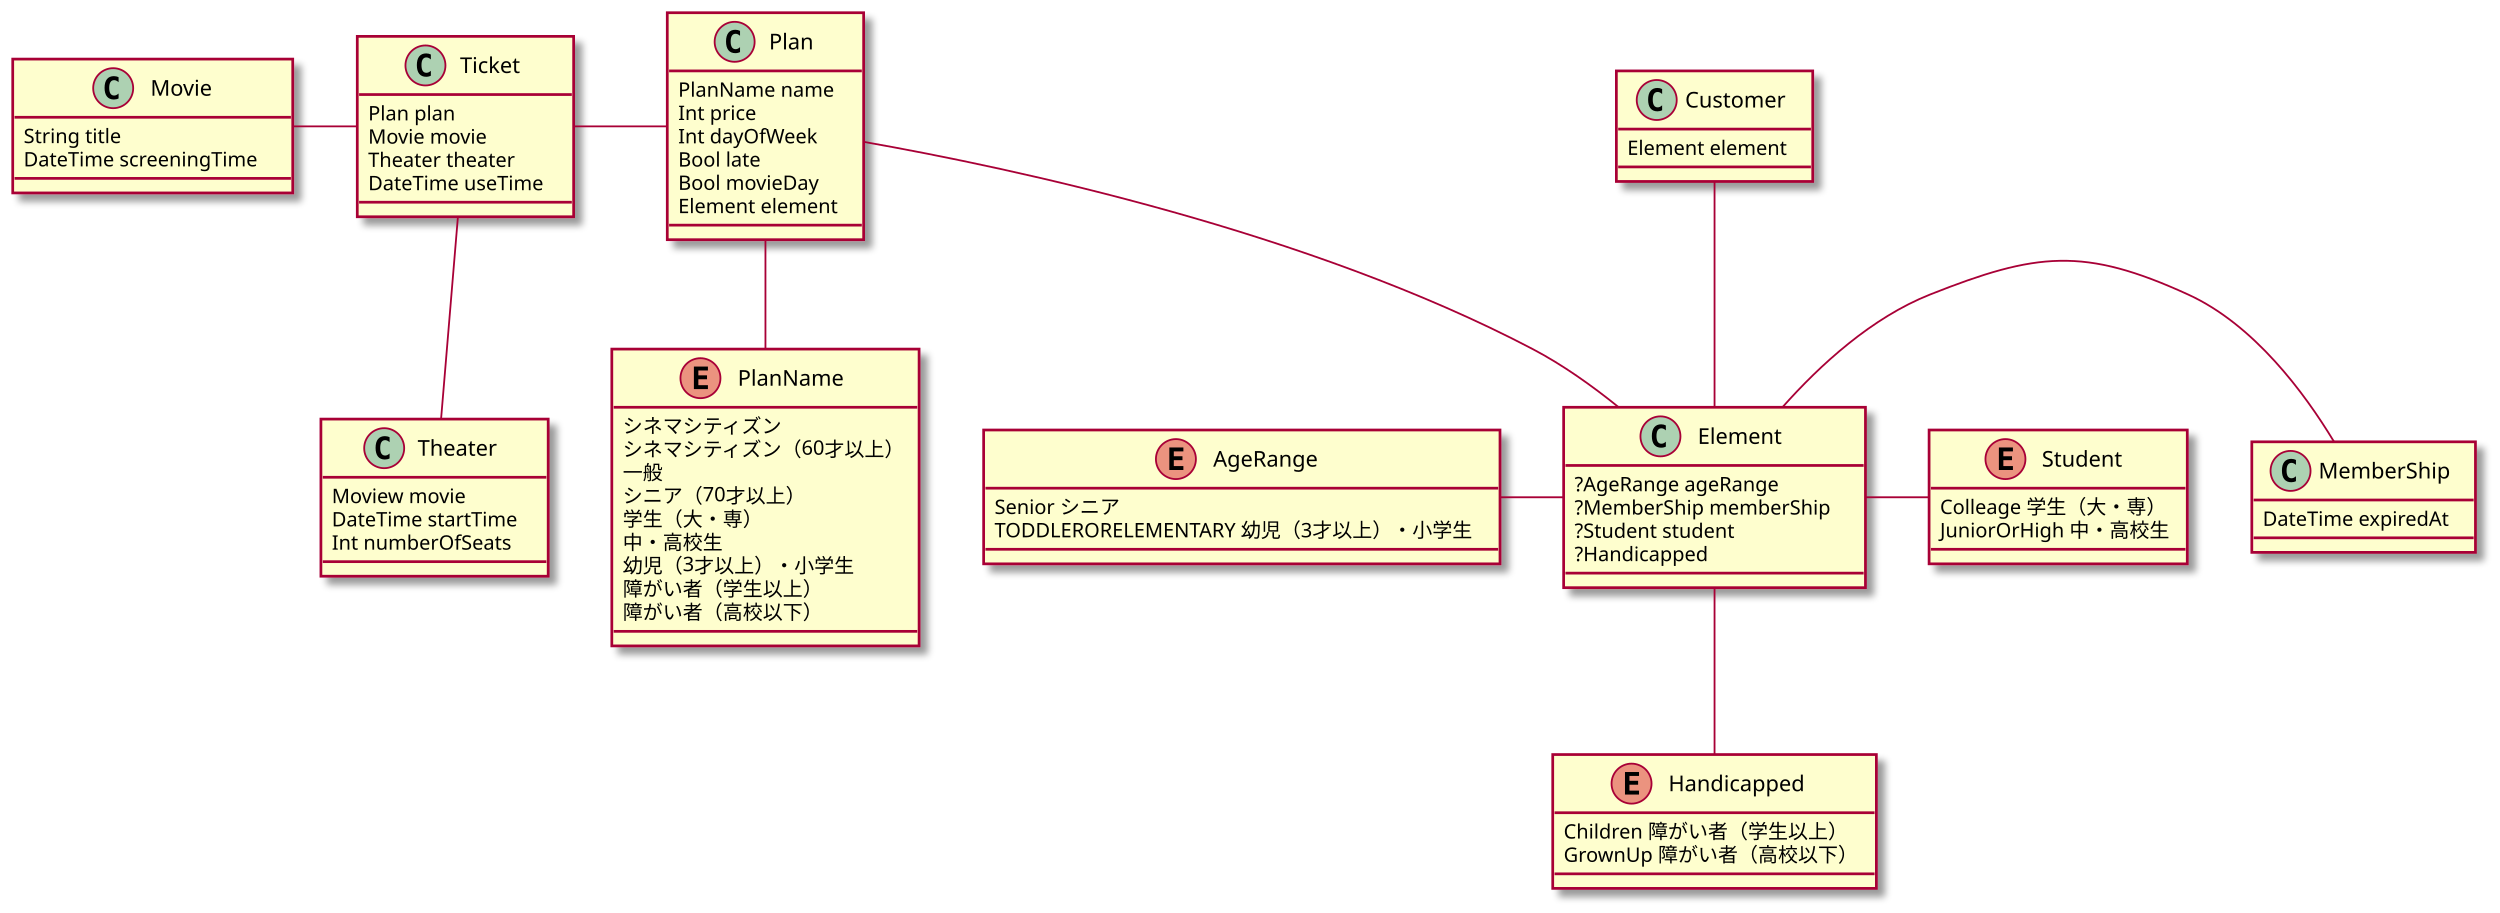
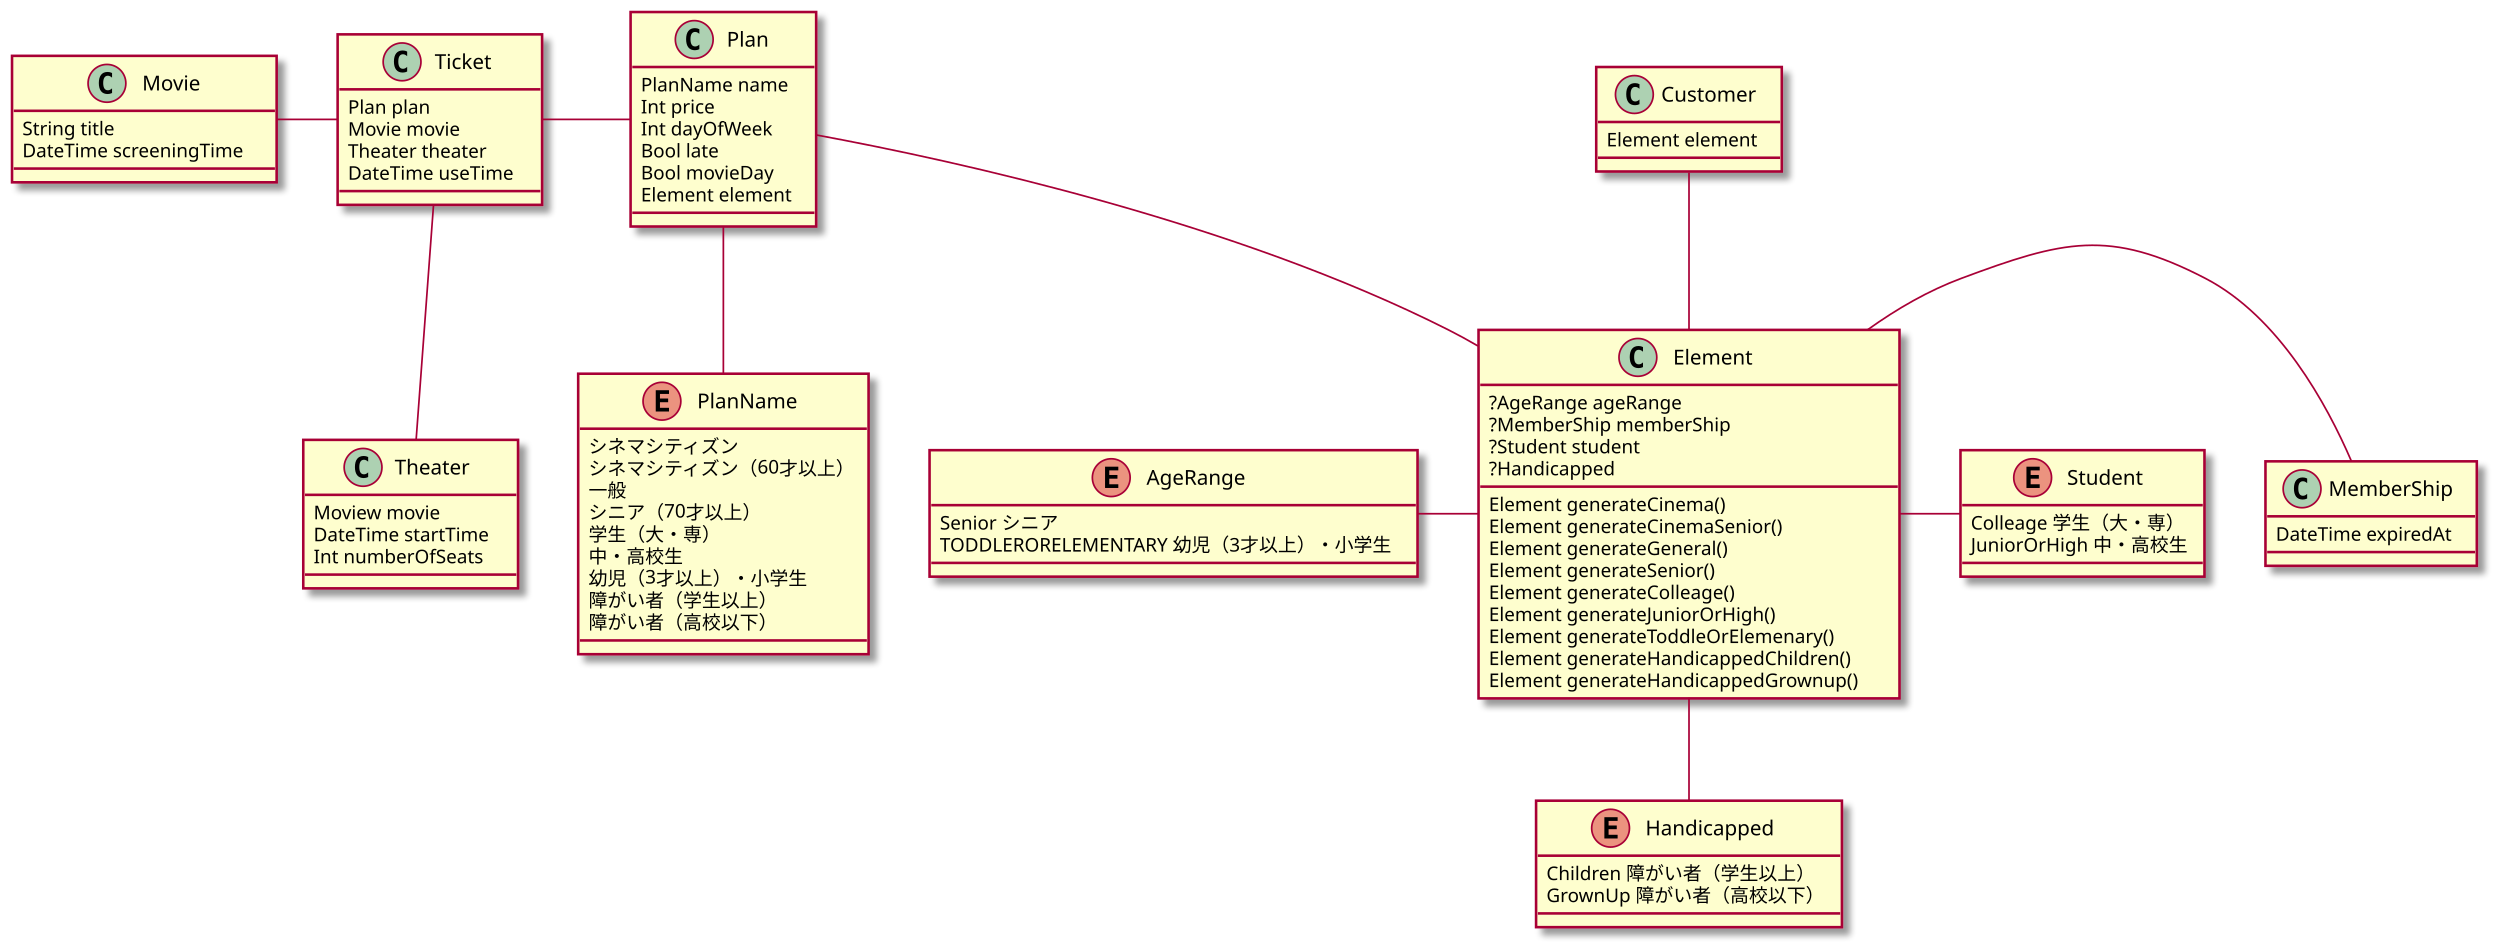
- <svg xmlns="http://www.w3.org/2000/svg" contentScriptType="application/ecmascript" contentStyleType="text/css" height="502px" preserveAspectRatio="none" style="width:1375px;height:502px;" version="1.1" viewBox="0 0 1375 502" width="1375px" zoomAndPan="magnify">
+ <svg xmlns="http://www.w3.org/2000/svg" contentScriptType="application/ecmascript" contentStyleType="text/css" height="553px" preserveAspectRatio="none" style="width:1455px;height:553px;" version="1.1" viewBox="0 0 1455 553" width="1455px" zoomAndPan="magnify">
  <defs>
-     <filter height="300%" id="f1fi22eynh4a0k" width="300%" x="-1" y="-1">
+     <filter height="300%" id="f11putwzhtrc0" width="300%" x="-1" y="-1">
      <feGaussianBlur result="blurOut" stdDeviation="2.0" />
      <feColorMatrix in="blurOut" result="blurOut2" type="matrix" values="0 0 0 0 0 0 0 0 0 0 0 0 0 0 0 0 0 0 .4 0" />
      <feOffset dx="4.0" dy="4.0" in="blurOut2" result="blurOut3" />
      <feBlend in="SourceGraphic" in2="blurOut3" mode="normal" />
    </filter>
  </defs>
  <g>
-     <rect codeLine="1" fill="#FEFECE" filter="url(#f1fi22eynh4a0k)" height="99.219" id="Ticket" style="stroke:#A80036;stroke-width:1.5;" width="119" x="196.5" y="20" />
+     <rect codeLine="1" fill="#FEFECE" filter="url(#f11putwzhtrc0)" height="99.219" id="Ticket" style="stroke:#A80036;stroke-width:1.5;" width="119" x="196.5" y="20" />
    <ellipse cx="234" cy="36" fill="#ADD1B2" rx="11" ry="11" style="stroke:#A80036;stroke-width:1.0;" />
    <path d="M236.969,41.641 Q236.391,41.938 235.75,42.078 Q235.109,42.234 234.406,42.234 Q231.906,42.234 230.578,40.594 Q229.266,38.938 229.266,35.812 Q229.266,32.688 230.578,31.031 Q231.906,29.375 234.406,29.375 Q235.109,29.375 235.75,29.531 Q236.406,29.688 236.969,29.984 L236.969,32.703 Q236.344,32.125 235.75,31.859 Q235.156,31.578 234.531,31.578 Q233.188,31.578 232.5,32.656 Q231.812,33.719 231.812,35.812 Q231.812,37.906 232.5,38.984 Q233.188,40.047 234.531,40.047 Q235.156,40.047 235.75,39.781 Q236.344,39.5 236.969,38.922 L236.969,41.641 Z " fill="#000000" />
    <text fill="#000000" font-family="sans-serif" font-size="12" lengthAdjust="spacing" textLength="37" x="253" y="40.154">Ticket</text>
    <line style="stroke:#A80036;stroke-width:1.5;" x1="197.5" x2="314.5" y1="52" y2="52" />
    <text fill="#000000" font-family="sans-serif" font-size="11" lengthAdjust="spacing" textLength="52" x="202.5" y="66.21">Plan plan</text>
    <text fill="#000000" font-family="sans-serif" font-size="11" lengthAdjust="spacing" textLength="70" x="202.5" y="79.015">Movie movie</text>
    <text fill="#000000" font-family="sans-serif" font-size="11" lengthAdjust="spacing" textLength="89" x="202.5" y="91.82">Theater theater</text>
    <text fill="#000000" font-family="sans-serif" font-size="11" lengthAdjust="spacing" textLength="107" x="202.5" y="104.624">DateTime useTime</text>
    <line style="stroke:#A80036;stroke-width:1.5;" x1="197.5" x2="314.5" y1="111.219" y2="111.219" />
-     <rect codeLine="8" fill="#FEFECE" filter="url(#f1fi22eynh4a0k)" height="73.609" id="Movie" style="stroke:#A80036;stroke-width:1.5;" width="154" x="7" y="32.5" />
+     <rect codeLine="8" fill="#FEFECE" filter="url(#f11putwzhtrc0)" height="73.609" id="Movie" style="stroke:#A80036;stroke-width:1.5;" width="154" x="7" y="32.5" />
    <ellipse cx="62.25" cy="48.5" fill="#ADD1B2" rx="11" ry="11" style="stroke:#A80036;stroke-width:1.0;" />
    <path d="M65.219,54.141 Q64.641,54.438 64,54.578 Q63.359,54.734 62.656,54.734 Q60.156,54.734 58.828,53.094 Q57.516,51.438 57.516,48.312 Q57.516,45.188 58.828,43.531 Q60.156,41.875 62.656,41.875 Q63.359,41.875 64,42.031 Q64.656,42.188 65.219,42.484 L65.219,45.203 Q64.594,44.625 64,44.359 Q63.406,44.078 62.781,44.078 Q61.438,44.078 60.75,45.156 Q60.062,46.219 60.062,48.312 Q60.062,50.406 60.75,51.484 Q61.438,52.547 62.781,52.547 Q63.406,52.547 64,52.281 Q64.594,52 65.219,51.422 L65.219,54.141 Z " fill="#000000" />
    <text fill="#000000" font-family="sans-serif" font-size="12" lengthAdjust="spacing" textLength="35" x="82.75" y="52.654">Movie</text>
    <line style="stroke:#A80036;stroke-width:1.5;" x1="8" x2="160" y1="64.5" y2="64.5" />
    <text fill="#000000" font-family="sans-serif" font-size="11" lengthAdjust="spacing" textLength="59" x="13" y="78.71">String title</text>
    <text fill="#000000" font-family="sans-serif" font-size="11" lengthAdjust="spacing" textLength="142" x="13" y="91.515">DateTime screeningTime</text>
    <line style="stroke:#A80036;stroke-width:1.5;" x1="8" x2="160" y1="98.109" y2="98.109" />
-     <rect codeLine="13" fill="#FEFECE" filter="url(#f1fi22eynh4a0k)" height="86.414" id="Theater" style="stroke:#A80036;stroke-width:1.5;" width="125" x="176.5" y="230.5" />
-     <ellipse cx="211.3" cy="246.5" fill="#ADD1B2" rx="11" ry="11" style="stroke:#A80036;stroke-width:1.0;" />
-     <path d="M214.269,252.141 Q213.691,252.438 213.05,252.578 Q212.409,252.734 211.706,252.734 Q209.206,252.734 207.878,251.094 Q206.566,249.438 206.566,246.312 Q206.566,243.188 207.878,241.531 Q209.206,239.875 211.706,239.875 Q212.409,239.875 213.05,240.031 Q213.706,240.188 214.269,240.484 L214.269,243.203 Q213.644,242.625 213.05,242.359 Q212.456,242.078 211.831,242.078 Q210.488,242.078 209.8,243.156 Q209.113,244.219 209.113,246.312 Q209.113,248.406 209.8,249.484 Q210.488,250.547 211.831,250.547 Q212.456,250.547 213.05,250.281 Q213.644,250 214.269,249.422 L214.269,252.141 Z " fill="#000000" />
-     <text fill="#000000" font-family="sans-serif" font-size="12" lengthAdjust="spacing" textLength="49" x="229.7" y="250.654">Theater</text>
-     <line style="stroke:#A80036;stroke-width:1.5;" x1="177.5" x2="300.5" y1="262.5" y2="262.5" />
-     <text fill="#000000" font-family="sans-serif" font-size="11" lengthAdjust="spacing" textLength="79" x="182.5" y="276.71">Moview movie</text>
-     <text fill="#000000" font-family="sans-serif" font-size="11" lengthAdjust="spacing" textLength="113" x="182.5" y="289.515">DateTime startTime</text>
-     <text fill="#000000" font-family="sans-serif" font-size="11" lengthAdjust="spacing" textLength="108" x="182.5" y="302.32">Int numberOfSeats</text>
-     <line style="stroke:#A80036;stroke-width:1.5;" x1="177.5" x2="300.5" y1="308.914" y2="308.914" />
-     <rect codeLine="19" fill="#FEFECE" filter="url(#f1fi22eynh4a0k)" height="99.219" id="Element" style="stroke:#A80036;stroke-width:1.5;" width="166" x="860" y="224" />
-     <ellipse cx="913.25" cy="240" fill="#ADD1B2" rx="11" ry="11" style="stroke:#A80036;stroke-width:1.0;" />
-     <path d="M916.219,245.641 Q915.641,245.938 915,246.078 Q914.359,246.234 913.656,246.234 Q911.156,246.234 909.828,244.594 Q908.516,242.938 908.516,239.812 Q908.516,236.688 909.828,235.031 Q911.156,233.375 913.656,233.375 Q914.359,233.375 915,233.531 Q915.656,233.688 916.219,233.984 L916.219,236.703 Q915.594,236.125 915,235.859 Q914.406,235.578 913.781,235.578 Q912.438,235.578 911.75,236.656 Q911.062,237.719 911.062,239.812 Q911.062,241.906 911.75,242.984 Q912.438,244.047 913.781,244.047 Q914.406,244.047 915,243.781 Q915.594,243.5 916.219,242.922 L916.219,245.641 Z " fill="#000000" />
-     <text fill="#000000" font-family="sans-serif" font-size="12" lengthAdjust="spacing" textLength="51" x="933.75" y="244.154">Element</text>
-     <line style="stroke:#A80036;stroke-width:1.5;" x1="861" x2="1025" y1="256" y2="256" />
-     <text fill="#000000" font-family="sans-serif" font-size="11" lengthAdjust="spacing" textLength="122" x="866" y="270.21">?AgeRange ageRange</text>
-     <text fill="#000000" font-family="sans-serif" font-size="11" lengthAdjust="spacing" textLength="154" x="866" y="283.015">?MemberShip memberShip</text>
-     <text fill="#000000" font-family="sans-serif" font-size="11" lengthAdjust="spacing" textLength="97" x="866" y="295.82">?Student student</text>
-     <text fill="#000000" font-family="sans-serif" font-size="11" lengthAdjust="spacing" textLength="79" x="866" y="308.625">?Handicapped</text>
-     <line style="stroke:#A80036;stroke-width:1.5;" x1="861" x2="1025" y1="315.219" y2="315.219" />
-     <rect codeLine="26" fill="#FEFECE" filter="url(#f1fi22eynh4a0k)" height="60.805" id="MemberShip" style="stroke:#A80036;stroke-width:1.5;" width="123" x="1238.5" y="243" />
-     <ellipse cx="1259.8" cy="259" fill="#ADD1B2" rx="11" ry="11" style="stroke:#A80036;stroke-width:1.0;" />
-     <path d="M1262.769,264.641 Q1262.191,264.938 1261.55,265.078 Q1260.909,265.234 1260.206,265.234 Q1257.706,265.234 1256.378,263.594 Q1255.066,261.938 1255.066,258.812 Q1255.066,255.688 1256.378,254.031 Q1257.706,252.375 1260.206,252.375 Q1260.909,252.375 1261.55,252.531 Q1262.206,252.688 1262.769,252.984 L1262.769,255.703 Q1262.144,255.125 1261.55,254.859 Q1260.956,254.578 1260.331,254.578 Q1258.987,254.578 1258.3,255.656 Q1257.612,256.719 1257.612,258.812 Q1257.612,260.906 1258.3,261.984 Q1258.987,263.047 1260.331,263.047 Q1260.956,263.047 1261.55,262.781 Q1262.144,262.5 1262.769,261.922 L1262.769,264.641 Z " fill="#000000" />
-     <text fill="#000000" font-family="sans-serif" font-size="12" lengthAdjust="spacing" textLength="77" x="1275.2" y="263.154">MemberShip</text>
-     <line style="stroke:#A80036;stroke-width:1.5;" x1="1239.5" x2="1360.5" y1="275" y2="275" />
-     <text fill="#000000" font-family="sans-serif" font-size="11" lengthAdjust="spacing" textLength="111" x="1244.5" y="289.21">DateTime expiredAt</text>
-     <line style="stroke:#A80036;stroke-width:1.5;" x1="1239.5" x2="1360.5" y1="295.805" y2="295.805" />
-     <rect codeLine="30" fill="#FEFECE" filter="url(#f1fi22eynh4a0k)" height="73.609" id="Student" style="stroke:#A80036;stroke-width:1.5;" width="142" x="1061" y="236.5" />
-     <ellipse cx="1103" cy="252.5" fill="#EB937F" rx="11" ry="11" style="stroke:#A80036;stroke-width:1.0;" />
-     <path d="M1107.109,258.5 L1099.391,258.5 L1099.391,246.109 L1107.109,246.109 L1107.109,248.266 L1101.844,248.266 L1101.844,250.938 L1106.609,250.938 L1106.609,253.094 L1101.844,253.094 L1101.844,256.344 L1107.109,256.344 L1107.109,258.5 Z " fill="#000000" />
-     <text fill="#000000" font-family="sans-serif" font-size="12" lengthAdjust="spacing" textLength="50" x="1123" y="256.654">Student</text>
-     <line style="stroke:#A80036;stroke-width:1.5;" x1="1062" x2="1202" y1="268.5" y2="268.5" />
-     <text fill="#000000" font-family="sans-serif" font-size="11" lengthAdjust="spacing" textLength="130" x="1067" y="282.71">Colleage 学生（大・専）</text>
-     <text fill="#000000" font-family="sans-serif" font-size="11" lengthAdjust="spacing" textLength="130" x="1067" y="295.515">JuniorOrHigh 中・高校生</text>
-     <line style="stroke:#A80036;stroke-width:1.5;" x1="1062" x2="1202" y1="302.109" y2="302.109" />
-     <rect codeLine="35" fill="#FEFECE" filter="url(#f1fi22eynh4a0k)" height="73.609" id="Handicapped" style="stroke:#A80036;stroke-width:1.5;" width="178" x="854" y="415" />
-     <ellipse cx="897.35" cy="431" fill="#EB937F" rx="11" ry="11" style="stroke:#A80036;stroke-width:1.0;" />
-     <path d="M901.459,437 L893.741,437 L893.741,424.609 L901.459,424.609 L901.459,426.766 L896.194,426.766 L896.194,429.438 L900.959,429.438 L900.959,431.594 L896.194,431.594 L896.194,434.844 L901.459,434.844 L901.459,437 Z " fill="#000000" />
-     <text fill="#000000" font-family="sans-serif" font-size="12" lengthAdjust="spacing" textLength="83" x="917.65" y="435.154">Handicapped</text>
-     <line style="stroke:#A80036;stroke-width:1.5;" x1="855" x2="1031" y1="447" y2="447" />
-     <text fill="#000000" font-family="sans-serif" font-size="11" lengthAdjust="spacing" textLength="161" x="860" y="461.21">Children 障がい者（学生以上）</text>
-     <text fill="#000000" font-family="sans-serif" font-size="11" lengthAdjust="spacing" textLength="166" x="860" y="474.015">GrownUp 障がい者（高校以下）</text>
-     <line style="stroke:#A80036;stroke-width:1.5;" x1="855" x2="1031" y1="480.609" y2="480.609" />
-     <rect codeLine="40" fill="#FEFECE" filter="url(#f1fi22eynh4a0k)" height="73.609" id="AgeRange" style="stroke:#A80036;stroke-width:1.5;" width="284" x="541" y="236.5" />
-     <ellipse cx="646.75" cy="252.5" fill="#EB937F" rx="11" ry="11" style="stroke:#A80036;stroke-width:1.0;" />
-     <path d="M650.859,258.5 L643.141,258.5 L643.141,246.109 L650.859,246.109 L650.859,248.266 L645.594,248.266 L645.594,250.938 L650.359,250.938 L650.359,253.094 L645.594,253.094 L645.594,256.344 L650.859,256.344 L650.859,258.5 Z " fill="#000000" />
-     <text fill="#000000" font-family="sans-serif" font-size="12" lengthAdjust="spacing" textLength="64" x="667.25" y="256.654">AgeRange</text>
-     <line style="stroke:#A80036;stroke-width:1.5;" x1="542" x2="824" y1="268.5" y2="268.5" />
-     <text fill="#000000" font-family="sans-serif" font-size="11" lengthAdjust="spacing" textLength="74" x="547" y="282.71">Senior シニア</text>
-     <text fill="#000000" font-family="sans-serif" font-size="11" lengthAdjust="spacing" textLength="272" x="547" y="295.515">TODDLERORELEMENTARY 幼児（3才以上）・小学生</text>
-     <line style="stroke:#A80036;stroke-width:1.5;" x1="542" x2="824" y1="302.109" y2="302.109" />
-     <rect codeLine="45" fill="#FEFECE" filter="url(#f1fi22eynh4a0k)" height="163.242" id="PlanName" style="stroke:#A80036;stroke-width:1.5;" width="169" x="336.5" y="192" />
-     <ellipse cx="385.25" cy="208" fill="#EB937F" rx="11" ry="11" style="stroke:#A80036;stroke-width:1.0;" />
-     <path d="M389.359,214 L381.641,214 L381.641,201.609 L389.359,201.609 L389.359,203.766 L384.094,203.766 L384.094,206.438 L388.859,206.438 L388.859,208.594 L384.094,208.594 L384.094,211.844 L389.359,211.844 L389.359,214 Z " fill="#000000" />
-     <text fill="#000000" font-family="sans-serif" font-size="12" lengthAdjust="spacing" textLength="63" x="405.75" y="212.154">PlanName</text>
-     <line style="stroke:#A80036;stroke-width:1.5;" x1="337.5" x2="504.5" y1="224" y2="224" />
-     <text fill="#000000" font-family="sans-serif" font-size="11" lengthAdjust="spacing" textLength="88" x="342.5" y="238.21">シネマシティズン</text>
-     <text fill="#000000" font-family="sans-serif" font-size="11" lengthAdjust="spacing" textLength="157" x="342.5" y="251.015">シネマシティズン（60才以上）</text>
-     <text fill="#000000" font-family="sans-serif" font-size="11" lengthAdjust="spacing" textLength="22" x="342.5" y="263.82">一般</text>
-     <text fill="#000000" font-family="sans-serif" font-size="11" lengthAdjust="spacing" textLength="102" x="342.5" y="276.625">シニア（70才以上）</text>
-     <text fill="#000000" font-family="sans-serif" font-size="11" lengthAdjust="spacing" textLength="77" x="342.5" y="289.429">学生（大・専）</text>
-     <text fill="#000000" font-family="sans-serif" font-size="11" lengthAdjust="spacing" textLength="55" x="342.5" y="302.234">中・高校生</text>
-     <text fill="#000000" font-family="sans-serif" font-size="11" lengthAdjust="spacing" textLength="128" x="342.5" y="315.039">幼児（3才以上）・小学生</text>
-     <text fill="#000000" font-family="sans-serif" font-size="11" lengthAdjust="spacing" textLength="110" x="342.5" y="327.843">障がい者（学生以上）</text>
-     <text fill="#000000" font-family="sans-serif" font-size="11" lengthAdjust="spacing" textLength="110" x="342.5" y="340.648">障がい者（高校以下）</text>
-     <line style="stroke:#A80036;stroke-width:1.5;" x1="337.5" x2="504.5" y1="347.242" y2="347.242" />
-     <rect codeLine="57" fill="#FEFECE" filter="url(#f1fi22eynh4a0k)" height="124.828" id="Plan" style="stroke:#A80036;stroke-width:1.5;" width="108" x="367" y="7" />
+     <rect codeLine="13" fill="#FEFECE" filter="url(#f11putwzhtrc0)" height="86.414" id="Theater" style="stroke:#A80036;stroke-width:1.5;" width="125" x="176.5" y="256" />
+     <ellipse cx="211.3" cy="272" fill="#ADD1B2" rx="11" ry="11" style="stroke:#A80036;stroke-width:1.0;" />
+     <path d="M214.269,277.641 Q213.691,277.938 213.05,278.078 Q212.409,278.234 211.706,278.234 Q209.206,278.234 207.878,276.594 Q206.566,274.938 206.566,271.812 Q206.566,268.688 207.878,267.031 Q209.206,265.375 211.706,265.375 Q212.409,265.375 213.05,265.531 Q213.706,265.688 214.269,265.984 L214.269,268.703 Q213.644,268.125 213.05,267.859 Q212.456,267.578 211.831,267.578 Q210.488,267.578 209.8,268.656 Q209.113,269.719 209.113,271.812 Q209.113,273.906 209.8,274.984 Q210.488,276.047 211.831,276.047 Q212.456,276.047 213.05,275.781 Q213.644,275.5 214.269,274.922 L214.269,277.641 Z " fill="#000000" />
+     <text fill="#000000" font-family="sans-serif" font-size="12" lengthAdjust="spacing" textLength="49" x="229.7" y="276.154">Theater</text>
+     <line style="stroke:#A80036;stroke-width:1.5;" x1="177.5" x2="300.5" y1="288" y2="288" />
+     <text fill="#000000" font-family="sans-serif" font-size="11" lengthAdjust="spacing" textLength="79" x="182.5" y="302.21">Moview movie</text>
+     <text fill="#000000" font-family="sans-serif" font-size="11" lengthAdjust="spacing" textLength="113" x="182.5" y="315.015">DateTime startTime</text>
+     <text fill="#000000" font-family="sans-serif" font-size="11" lengthAdjust="spacing" textLength="108" x="182.5" y="327.82">Int numberOfSeats</text>
+     <line style="stroke:#A80036;stroke-width:1.5;" x1="177.5" x2="300.5" y1="334.414" y2="334.414" />
+     <rect codeLine="19" fill="#FEFECE" filter="url(#f11putwzhtrc0)" height="214.461" id="Element" style="stroke:#A80036;stroke-width:1.5;" width="245" x="860.5" y="192" />
+     <ellipse cx="953.25" cy="208" fill="#ADD1B2" rx="11" ry="11" style="stroke:#A80036;stroke-width:1.0;" />
+     <path d="M956.219,213.641 Q955.641,213.938 955,214.078 Q954.359,214.234 953.656,214.234 Q951.156,214.234 949.828,212.594 Q948.516,210.938 948.516,207.812 Q948.516,204.688 949.828,203.031 Q951.156,201.375 953.656,201.375 Q954.359,201.375 955,201.531 Q955.656,201.688 956.219,201.984 L956.219,204.703 Q955.594,204.125 955,203.859 Q954.406,203.578 953.781,203.578 Q952.438,203.578 951.75,204.656 Q951.062,205.719 951.062,207.812 Q951.062,209.906 951.75,210.984 Q952.438,212.047 953.781,212.047 Q954.406,212.047 955,211.781 Q955.594,211.5 956.219,210.922 L956.219,213.641 Z " fill="#000000" />
+     <text fill="#000000" font-family="sans-serif" font-size="12" lengthAdjust="spacing" textLength="51" x="973.75" y="212.154">Element</text>
+     <line style="stroke:#A80036;stroke-width:1.5;" x1="861.5" x2="1104.5" y1="224" y2="224" />
+     <text fill="#000000" font-family="sans-serif" font-size="11" lengthAdjust="spacing" textLength="122" x="866.5" y="238.21">?AgeRange ageRange</text>
+     <text fill="#000000" font-family="sans-serif" font-size="11" lengthAdjust="spacing" textLength="154" x="866.5" y="251.015">?MemberShip memberShip</text>
+     <text fill="#000000" font-family="sans-serif" font-size="11" lengthAdjust="spacing" textLength="97" x="866.5" y="263.82">?Student student</text>
+     <text fill="#000000" font-family="sans-serif" font-size="11" lengthAdjust="spacing" textLength="79" x="866.5" y="276.625">?Handicapped</text>
+     <line style="stroke:#A80036;stroke-width:1.5;" x1="861.5" x2="1104.5" y1="283.219" y2="283.219" />
+     <text fill="#000000" font-family="sans-serif" font-size="11" lengthAdjust="spacing" textLength="152" x="866.5" y="297.429">Element generateCinema()</text>
+     <text fill="#000000" font-family="sans-serif" font-size="11" lengthAdjust="spacing" textLength="189" x="866.5" y="310.234">Element generateCinemaSenior()</text>
+     <text fill="#000000" font-family="sans-serif" font-size="11" lengthAdjust="spacing" textLength="154" x="866.5" y="323.039">Element generateGeneral()</text>
+     <text fill="#000000" font-family="sans-serif" font-size="11" lengthAdjust="spacing" textLength="146" x="866.5" y="335.843">Element generateSenior()</text>
+     <text fill="#000000" font-family="sans-serif" font-size="11" lengthAdjust="spacing" textLength="158" x="866.5" y="348.648">Element generateColleage()</text>
+     <text fill="#000000" font-family="sans-serif" font-size="11" lengthAdjust="spacing" textLength="180" x="866.5" y="361.453">Element generateJuniorOrHigh()</text>
+     <text fill="#000000" font-family="sans-serif" font-size="11" lengthAdjust="spacing" textLength="221" x="866.5" y="374.257">Element generateToddleOrElemenary()</text>
+     <text fill="#000000" font-family="sans-serif" font-size="11" lengthAdjust="spacing" textLength="229" x="866.5" y="387.062">Element generateHandicappedChildren()</text>
+     <text fill="#000000" font-family="sans-serif" font-size="11" lengthAdjust="spacing" textLength="233" x="866.5" y="399.867">Element generateHandicappedGrownup()</text>
+     <rect codeLine="36" fill="#FEFECE" filter="url(#f11putwzhtrc0)" height="60.805" id="MemberShip" style="stroke:#A80036;stroke-width:1.5;" width="123" x="1318.5" y="268.5" />
+     <ellipse cx="1339.8" cy="284.5" fill="#ADD1B2" rx="11" ry="11" style="stroke:#A80036;stroke-width:1.0;" />
+     <path d="M1342.769,290.141 Q1342.191,290.438 1341.55,290.578 Q1340.909,290.734 1340.206,290.734 Q1337.706,290.734 1336.378,289.094 Q1335.066,287.438 1335.066,284.312 Q1335.066,281.188 1336.378,279.531 Q1337.706,277.875 1340.206,277.875 Q1340.909,277.875 1341.55,278.031 Q1342.206,278.188 1342.769,278.484 L1342.769,281.203 Q1342.144,280.625 1341.55,280.359 Q1340.956,280.078 1340.331,280.078 Q1338.987,280.078 1338.3,281.156 Q1337.612,282.219 1337.612,284.312 Q1337.612,286.406 1338.3,287.484 Q1338.987,288.547 1340.331,288.547 Q1340.956,288.547 1341.55,288.281 Q1342.144,288 1342.769,287.422 L1342.769,290.141 Z " fill="#000000" />
+     <text fill="#000000" font-family="sans-serif" font-size="12" lengthAdjust="spacing" textLength="77" x="1355.2" y="288.654">MemberShip</text>
+     <line style="stroke:#A80036;stroke-width:1.5;" x1="1319.5" x2="1440.5" y1="300.5" y2="300.5" />
+     <text fill="#000000" font-family="sans-serif" font-size="11" lengthAdjust="spacing" textLength="111" x="1324.5" y="314.71">DateTime expiredAt</text>
+     <line style="stroke:#A80036;stroke-width:1.5;" x1="1319.5" x2="1440.5" y1="321.305" y2="321.305" />
+     <rect codeLine="40" fill="#FEFECE" filter="url(#f11putwzhtrc0)" height="73.609" id="Student" style="stroke:#A80036;stroke-width:1.5;" width="142" x="1141" y="262" />
+     <ellipse cx="1183" cy="278" fill="#EB937F" rx="11" ry="11" style="stroke:#A80036;stroke-width:1.0;" />
+     <path d="M1187.109,284 L1179.391,284 L1179.391,271.609 L1187.109,271.609 L1187.109,273.766 L1181.844,273.766 L1181.844,276.438 L1186.609,276.438 L1186.609,278.594 L1181.844,278.594 L1181.844,281.844 L1187.109,281.844 L1187.109,284 Z " fill="#000000" />
+     <text fill="#000000" font-family="sans-serif" font-size="12" lengthAdjust="spacing" textLength="50" x="1203" y="282.154">Student</text>
+     <line style="stroke:#A80036;stroke-width:1.5;" x1="1142" x2="1282" y1="294" y2="294" />
+     <text fill="#000000" font-family="sans-serif" font-size="11" lengthAdjust="spacing" textLength="130" x="1147" y="308.21">Colleage 学生（大・専）</text>
+     <text fill="#000000" font-family="sans-serif" font-size="11" lengthAdjust="spacing" textLength="130" x="1147" y="321.015">JuniorOrHigh 中・高校生</text>
+     <line style="stroke:#A80036;stroke-width:1.5;" x1="1142" x2="1282" y1="327.609" y2="327.609" />
+     <rect codeLine="45" fill="#FEFECE" filter="url(#f11putwzhtrc0)" height="73.609" id="Handicapped" style="stroke:#A80036;stroke-width:1.5;" width="178" x="894" y="466" />
+     <ellipse cx="937.35" cy="482" fill="#EB937F" rx="11" ry="11" style="stroke:#A80036;stroke-width:1.0;" />
+     <path d="M941.459,488 L933.741,488 L933.741,475.609 L941.459,475.609 L941.459,477.766 L936.194,477.766 L936.194,480.438 L940.959,480.438 L940.959,482.594 L936.194,482.594 L936.194,485.844 L941.459,485.844 L941.459,488 Z " fill="#000000" />
+     <text fill="#000000" font-family="sans-serif" font-size="12" lengthAdjust="spacing" textLength="83" x="957.65" y="486.154">Handicapped</text>
+     <line style="stroke:#A80036;stroke-width:1.5;" x1="895" x2="1071" y1="498" y2="498" />
+     <text fill="#000000" font-family="sans-serif" font-size="11" lengthAdjust="spacing" textLength="161" x="900" y="512.21">Children 障がい者（学生以上）</text>
+     <text fill="#000000" font-family="sans-serif" font-size="11" lengthAdjust="spacing" textLength="166" x="900" y="525.015">GrownUp 障がい者（高校以下）</text>
+     <line style="stroke:#A80036;stroke-width:1.5;" x1="895" x2="1071" y1="531.609" y2="531.609" />
+     <rect codeLine="50" fill="#FEFECE" filter="url(#f11putwzhtrc0)" height="73.609" id="AgeRange" style="stroke:#A80036;stroke-width:1.5;" width="284" x="541" y="262" />
+     <ellipse cx="646.75" cy="278" fill="#EB937F" rx="11" ry="11" style="stroke:#A80036;stroke-width:1.0;" />
+     <path d="M650.859,284 L643.141,284 L643.141,271.609 L650.859,271.609 L650.859,273.766 L645.594,273.766 L645.594,276.438 L650.359,276.438 L650.359,278.594 L645.594,278.594 L645.594,281.844 L650.859,281.844 L650.859,284 Z " fill="#000000" />
+     <text fill="#000000" font-family="sans-serif" font-size="12" lengthAdjust="spacing" textLength="64" x="667.25" y="282.154">AgeRange</text>
+     <line style="stroke:#A80036;stroke-width:1.5;" x1="542" x2="824" y1="294" y2="294" />
+     <text fill="#000000" font-family="sans-serif" font-size="11" lengthAdjust="spacing" textLength="74" x="547" y="308.21">Senior シニア</text>
+     <text fill="#000000" font-family="sans-serif" font-size="11" lengthAdjust="spacing" textLength="272" x="547" y="321.015">TODDLERORELEMENTARY 幼児（3才以上）・小学生</text>
+     <line style="stroke:#A80036;stroke-width:1.5;" x1="542" x2="824" y1="327.609" y2="327.609" />
+     <rect codeLine="55" fill="#FEFECE" filter="url(#f11putwzhtrc0)" height="163.242" id="PlanName" style="stroke:#A80036;stroke-width:1.5;" width="169" x="336.5" y="217.5" />
+     <ellipse cx="385.25" cy="233.5" fill="#EB937F" rx="11" ry="11" style="stroke:#A80036;stroke-width:1.0;" />
+     <path d="M389.359,239.5 L381.641,239.5 L381.641,227.109 L389.359,227.109 L389.359,229.266 L384.094,229.266 L384.094,231.938 L388.859,231.938 L388.859,234.094 L384.094,234.094 L384.094,237.344 L389.359,237.344 L389.359,239.5 Z " fill="#000000" />
+     <text fill="#000000" font-family="sans-serif" font-size="12" lengthAdjust="spacing" textLength="63" x="405.75" y="237.654">PlanName</text>
+     <line style="stroke:#A80036;stroke-width:1.5;" x1="337.5" x2="504.5" y1="249.5" y2="249.5" />
+     <text fill="#000000" font-family="sans-serif" font-size="11" lengthAdjust="spacing" textLength="88" x="342.5" y="263.71">シネマシティズン</text>
+     <text fill="#000000" font-family="sans-serif" font-size="11" lengthAdjust="spacing" textLength="157" x="342.5" y="276.515">シネマシティズン（60才以上）</text>
+     <text fill="#000000" font-family="sans-serif" font-size="11" lengthAdjust="spacing" textLength="22" x="342.5" y="289.32">一般</text>
+     <text fill="#000000" font-family="sans-serif" font-size="11" lengthAdjust="spacing" textLength="102" x="342.5" y="302.125">シニア（70才以上）</text>
+     <text fill="#000000" font-family="sans-serif" font-size="11" lengthAdjust="spacing" textLength="77" x="342.5" y="314.929">学生（大・専）</text>
+     <text fill="#000000" font-family="sans-serif" font-size="11" lengthAdjust="spacing" textLength="55" x="342.5" y="327.734">中・高校生</text>
+     <text fill="#000000" font-family="sans-serif" font-size="11" lengthAdjust="spacing" textLength="128" x="342.5" y="340.539">幼児（3才以上）・小学生</text>
+     <text fill="#000000" font-family="sans-serif" font-size="11" lengthAdjust="spacing" textLength="110" x="342.5" y="353.343">障がい者（学生以上）</text>
+     <text fill="#000000" font-family="sans-serif" font-size="11" lengthAdjust="spacing" textLength="110" x="342.5" y="366.148">障がい者（高校以下）</text>
+     <line style="stroke:#A80036;stroke-width:1.5;" x1="337.5" x2="504.5" y1="372.742" y2="372.742" />
+     <rect codeLine="67" fill="#FEFECE" filter="url(#f11putwzhtrc0)" height="124.828" id="Plan" style="stroke:#A80036;stroke-width:1.5;" width="108" x="367" y="7" />
    <ellipse cx="404.05" cy="23" fill="#ADD1B2" rx="11" ry="11" style="stroke:#A80036;stroke-width:1.0;" />
    <path d="M407.019,28.641 Q406.441,28.938 405.8,29.078 Q405.159,29.234 404.456,29.234 Q401.956,29.234 400.628,27.594 Q399.316,25.938 399.316,22.812 Q399.316,19.688 400.628,18.031 Q401.956,16.375 404.456,16.375 Q405.159,16.375 405.8,16.531 Q406.456,16.688 407.019,16.984 L407.019,19.703 Q406.394,19.125 405.8,18.859 Q405.206,18.578 404.581,18.578 Q403.238,18.578 402.55,19.656 Q401.863,20.719 401.863,22.812 Q401.863,24.906 402.55,25.984 Q403.238,27.047 404.581,27.047 Q405.206,27.047 405.8,26.781 Q406.394,26.5 407.019,25.922 L407.019,28.641 Z " fill="#000000" />
    <text fill="#000000" font-family="sans-serif" font-size="12" lengthAdjust="spacing" textLength="27" x="422.95" y="27.154">Plan</text>
    <line style="stroke:#A80036;stroke-width:1.5;" x1="368" x2="474" y1="39" y2="39" />
    <text fill="#000000" font-family="sans-serif" font-size="11" lengthAdjust="spacing" textLength="93" x="373" y="53.21">PlanName name</text>
    <text fill="#000000" font-family="sans-serif" font-size="11" lengthAdjust="spacing" textLength="46" x="373" y="66.015">Int price</text>
    <text fill="#000000" font-family="sans-serif" font-size="11" lengthAdjust="spacing" textLength="80" x="373" y="78.82">Int dayOfWeek</text>
    <text fill="#000000" font-family="sans-serif" font-size="11" lengthAdjust="spacing" textLength="50" x="373" y="91.624">Bool late</text>
    <text fill="#000000" font-family="sans-serif" font-size="11" lengthAdjust="spacing" textLength="84" x="373" y="104.429">Bool movieDay</text>
    <text fill="#000000" font-family="sans-serif" font-size="11" lengthAdjust="spacing" textLength="96" x="373" y="117.234">Element element</text>
    <line style="stroke:#A80036;stroke-width:1.5;" x1="368" x2="474" y1="123.828" y2="123.828" />
-     <rect codeLine="66" fill="#FEFECE" filter="url(#f1fi22eynh4a0k)" height="60.805" id="Customer" style="stroke:#A80036;stroke-width:1.5;" width="108" x="889" y="39" />
-     <ellipse cx="911.2" cy="55" fill="#ADD1B2" rx="11" ry="11" style="stroke:#A80036;stroke-width:1.0;" />
-     <path d="M914.169,60.641 Q913.591,60.938 912.95,61.078 Q912.309,61.234 911.606,61.234 Q909.106,61.234 907.778,59.594 Q906.466,57.938 906.466,54.812 Q906.466,51.688 907.778,50.031 Q909.106,48.375 911.606,48.375 Q912.309,48.375 912.95,48.531 Q913.606,48.688 914.169,48.984 L914.169,51.703 Q913.544,51.125 912.95,50.859 Q912.356,50.578 911.731,50.578 Q910.388,50.578 909.7,51.656 Q909.013,52.719 909.013,54.812 Q909.013,56.906 909.7,57.984 Q910.388,59.047 911.731,59.047 Q912.356,59.047 912.95,58.781 Q913.544,58.5 914.169,57.922 L914.169,60.641 Z " fill="#000000" />
-     <text fill="#000000" font-family="sans-serif" font-size="12" lengthAdjust="spacing" textLength="60" x="926.8" y="59.154">Customer</text>
-     <line style="stroke:#A80036;stroke-width:1.5;" x1="890" x2="996" y1="71" y2="71" />
-     <text fill="#000000" font-family="sans-serif" font-size="11" lengthAdjust="spacing" textLength="96" x="895" y="85.21">Element element</text>
-     <line style="stroke:#A80036;stroke-width:1.5;" x1="890" x2="996" y1="91.805" y2="91.805" />
-     <path codeLine="70" d="M315.619,69.5 C332.634,69.5 349.648,69.5 366.663,69.5 " fill="none" id="Ticket-Plan" style="stroke:#A80036;stroke-width:1.0;" />
-     <path codeLine="71" d="M161.266,69.5 C172.984,69.5 184.702,69.5 196.421,69.5 " fill="none" id="Movie-Ticket" style="stroke:#A80036;stroke-width:1.0;" />
-     <path codeLine="72" d="M251.863,119.143 C249.032,153.109 245.316,197.703 242.607,230.221 " fill="none" id="Ticket-Theater" style="stroke:#A80036;stroke-width:1.0;" />
-     <path codeLine="73" d="M475.236,78.06 C558.183,92.697 719.88,127.406 843,192 C859.461,200.636 875.76,212.24 890.272,223.978 " fill="none" id="Plan-Element" style="stroke:#A80036;stroke-width:1.0;" />
-     <path codeLine="74" d="M980.338,223.983 C1001.282,200.409 1029.595,174.65 1061.5,162 C1120.168,138.738 1146.1,135.766 1203.5,162 C1239.59,178.495 1267.354,215.891 1283.643,242.831 " fill="none" id="Element-MemberShip" style="stroke:#A80036;stroke-width:1.0;" />
-     <path codeLine="75" d="M825.188,273.5 C836.693,273.5 848.198,273.5 859.703,273.5 " fill="none" id="AgeRange-Element" style="stroke:#A80036;stroke-width:1.0;" />
-     <path codeLine="76" d="M1026.057,273.5 C1037.644,273.5 1049.232,273.5 1060.819,273.5 " fill="none" id="Element-Student" style="stroke:#A80036;stroke-width:1.0;" />
-     <path codeLine="77" d="M943,323.222 C943,352.313 943,388.424 943,414.998 " fill="none" id="Element-Handicapped" style="stroke:#A80036;stroke-width:1.0;" />
-     <path codeLine="78" d="M421,132.093 C421,150.95 421,171.93 421,191.833 " fill="none" id="Plan-PlanName" style="stroke:#A80036;stroke-width:1.0;" />
-     <path codeLine="79" d="M943,100.041 C943,132.719 943,185.063 943,223.712 " fill="none" id="Customer-Element" style="stroke:#A80036;stroke-width:1.0;" />
+     <rect codeLine="76" fill="#FEFECE" filter="url(#f11putwzhtrc0)" height="60.805" id="Customer" style="stroke:#A80036;stroke-width:1.5;" width="108" x="929" y="39" />
+     <ellipse cx="951.2" cy="55" fill="#ADD1B2" rx="11" ry="11" style="stroke:#A80036;stroke-width:1.0;" />
+     <path d="M954.169,60.641 Q953.591,60.938 952.95,61.078 Q952.309,61.234 951.606,61.234 Q949.106,61.234 947.778,59.594 Q946.466,57.938 946.466,54.812 Q946.466,51.688 947.778,50.031 Q949.106,48.375 951.606,48.375 Q952.309,48.375 952.95,48.531 Q953.606,48.688 954.169,48.984 L954.169,51.703 Q953.544,51.125 952.95,50.859 Q952.356,50.578 951.731,50.578 Q950.388,50.578 949.7,51.656 Q949.013,52.719 949.013,54.812 Q949.013,56.906 949.7,57.984 Q950.388,59.047 951.731,59.047 Q952.356,59.047 952.95,58.781 Q953.544,58.5 954.169,57.922 L954.169,60.641 Z " fill="#000000" />
+     <text fill="#000000" font-family="sans-serif" font-size="12" lengthAdjust="spacing" textLength="60" x="966.8" y="59.154">Customer</text>
+     <line style="stroke:#A80036;stroke-width:1.5;" x1="930" x2="1036" y1="71" y2="71" />
+     <text fill="#000000" font-family="sans-serif" font-size="11" lengthAdjust="spacing" textLength="96" x="935" y="85.21">Element element</text>
+     <line style="stroke:#A80036;stroke-width:1.5;" x1="930" x2="1036" y1="91.805" y2="91.805" />
+     <path codeLine="80" d="M315.619,69.5 C332.634,69.5 349.648,69.5 366.663,69.5 " fill="none" id="Ticket-Plan" style="stroke:#A80036;stroke-width:1.0;" />
+     <path codeLine="81" d="M161.266,69.5 C172.984,69.5 184.702,69.5 196.421,69.5 " fill="none" id="Movie-Ticket" style="stroke:#A80036;stroke-width:1.0;" />
+     <path codeLine="82" d="M252.332,119.016 C249.316,159.733 245.084,216.859 242.203,255.757 " fill="none" id="Ticket-Theater" style="stroke:#A80036;stroke-width:1.0;" />
+     <path codeLine="83" d="M475.329,78.603 C558.053,93.907 719.057,129.423 843,192 C848.735,194.895 854.471,198.036 860.169,201.362 " fill="none" id="Plan-Element" style="stroke:#A80036;stroke-width:1.0;" />
+     <path codeLine="84" d="M1087.113,191.811 C1104.09,179.659 1122.412,169.106 1141.5,162 C1200.646,139.981 1227.479,132.937 1283.5,162 C1326.369,184.24 1354.217,235.242 1368.5,268.354 " fill="none" id="Element-MemberShip" style="stroke:#A80036;stroke-width:1.0;" />
+     <path codeLine="85" d="M825.09,299 C836.81,299 848.53,299 860.25,299 " fill="none" id="AgeRange-Element" style="stroke:#A80036;stroke-width:1.0;" />
+     <path codeLine="86" d="M1105.551,299 C1117.332,299 1129.114,299 1140.895,299 " fill="none" id="Element-Student" style="stroke:#A80036;stroke-width:1.0;" />
+     <path codeLine="87" d="M983,406.078 C983,427.626 983,448.871 983,465.954 " fill="none" id="Element-Handicapped" style="stroke:#A80036;stroke-width:1.0;" />
+     <path codeLine="88" d="M421,132.212 C421,158.49 421,189.387 421,217.4 " fill="none" id="Plan-PlanName" style="stroke:#A80036;stroke-width:1.0;" />
+     <path codeLine="89" d="M983,100.451 C983,124.188 983,158.442 983,191.835 " fill="none" id="Customer-Element" style="stroke:#A80036;stroke-width:1.0;" />
  </g>
</svg>
